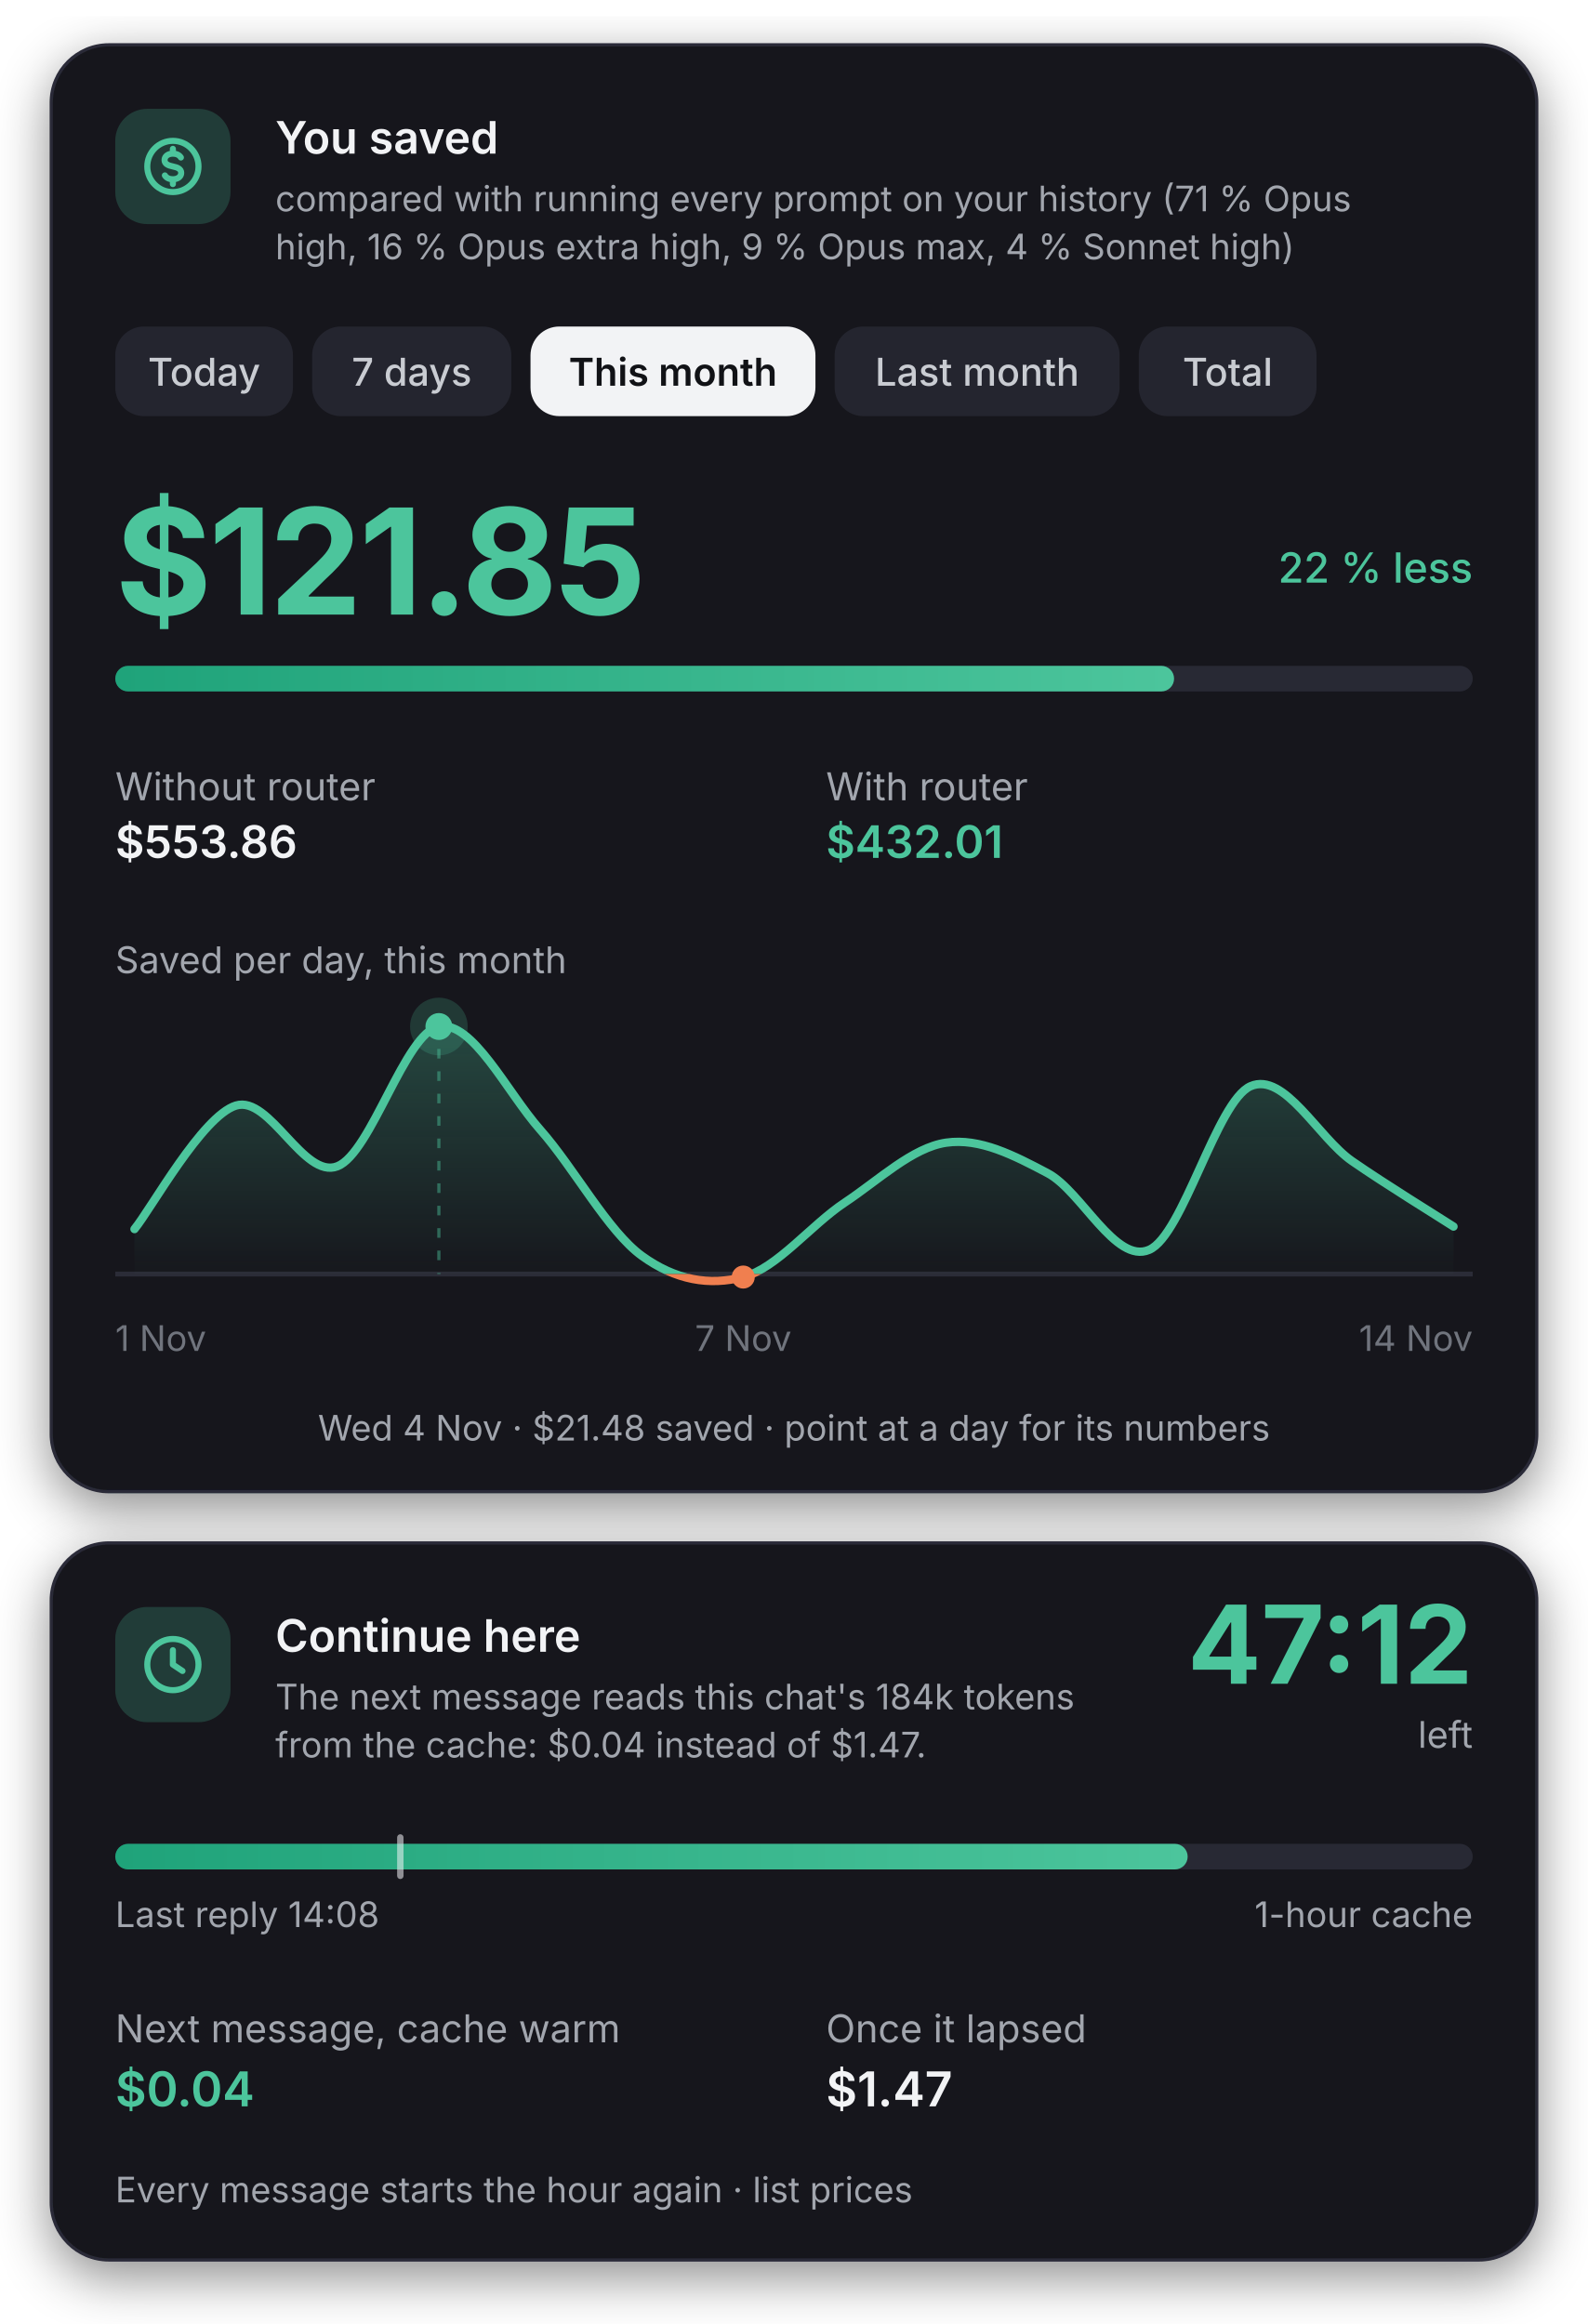
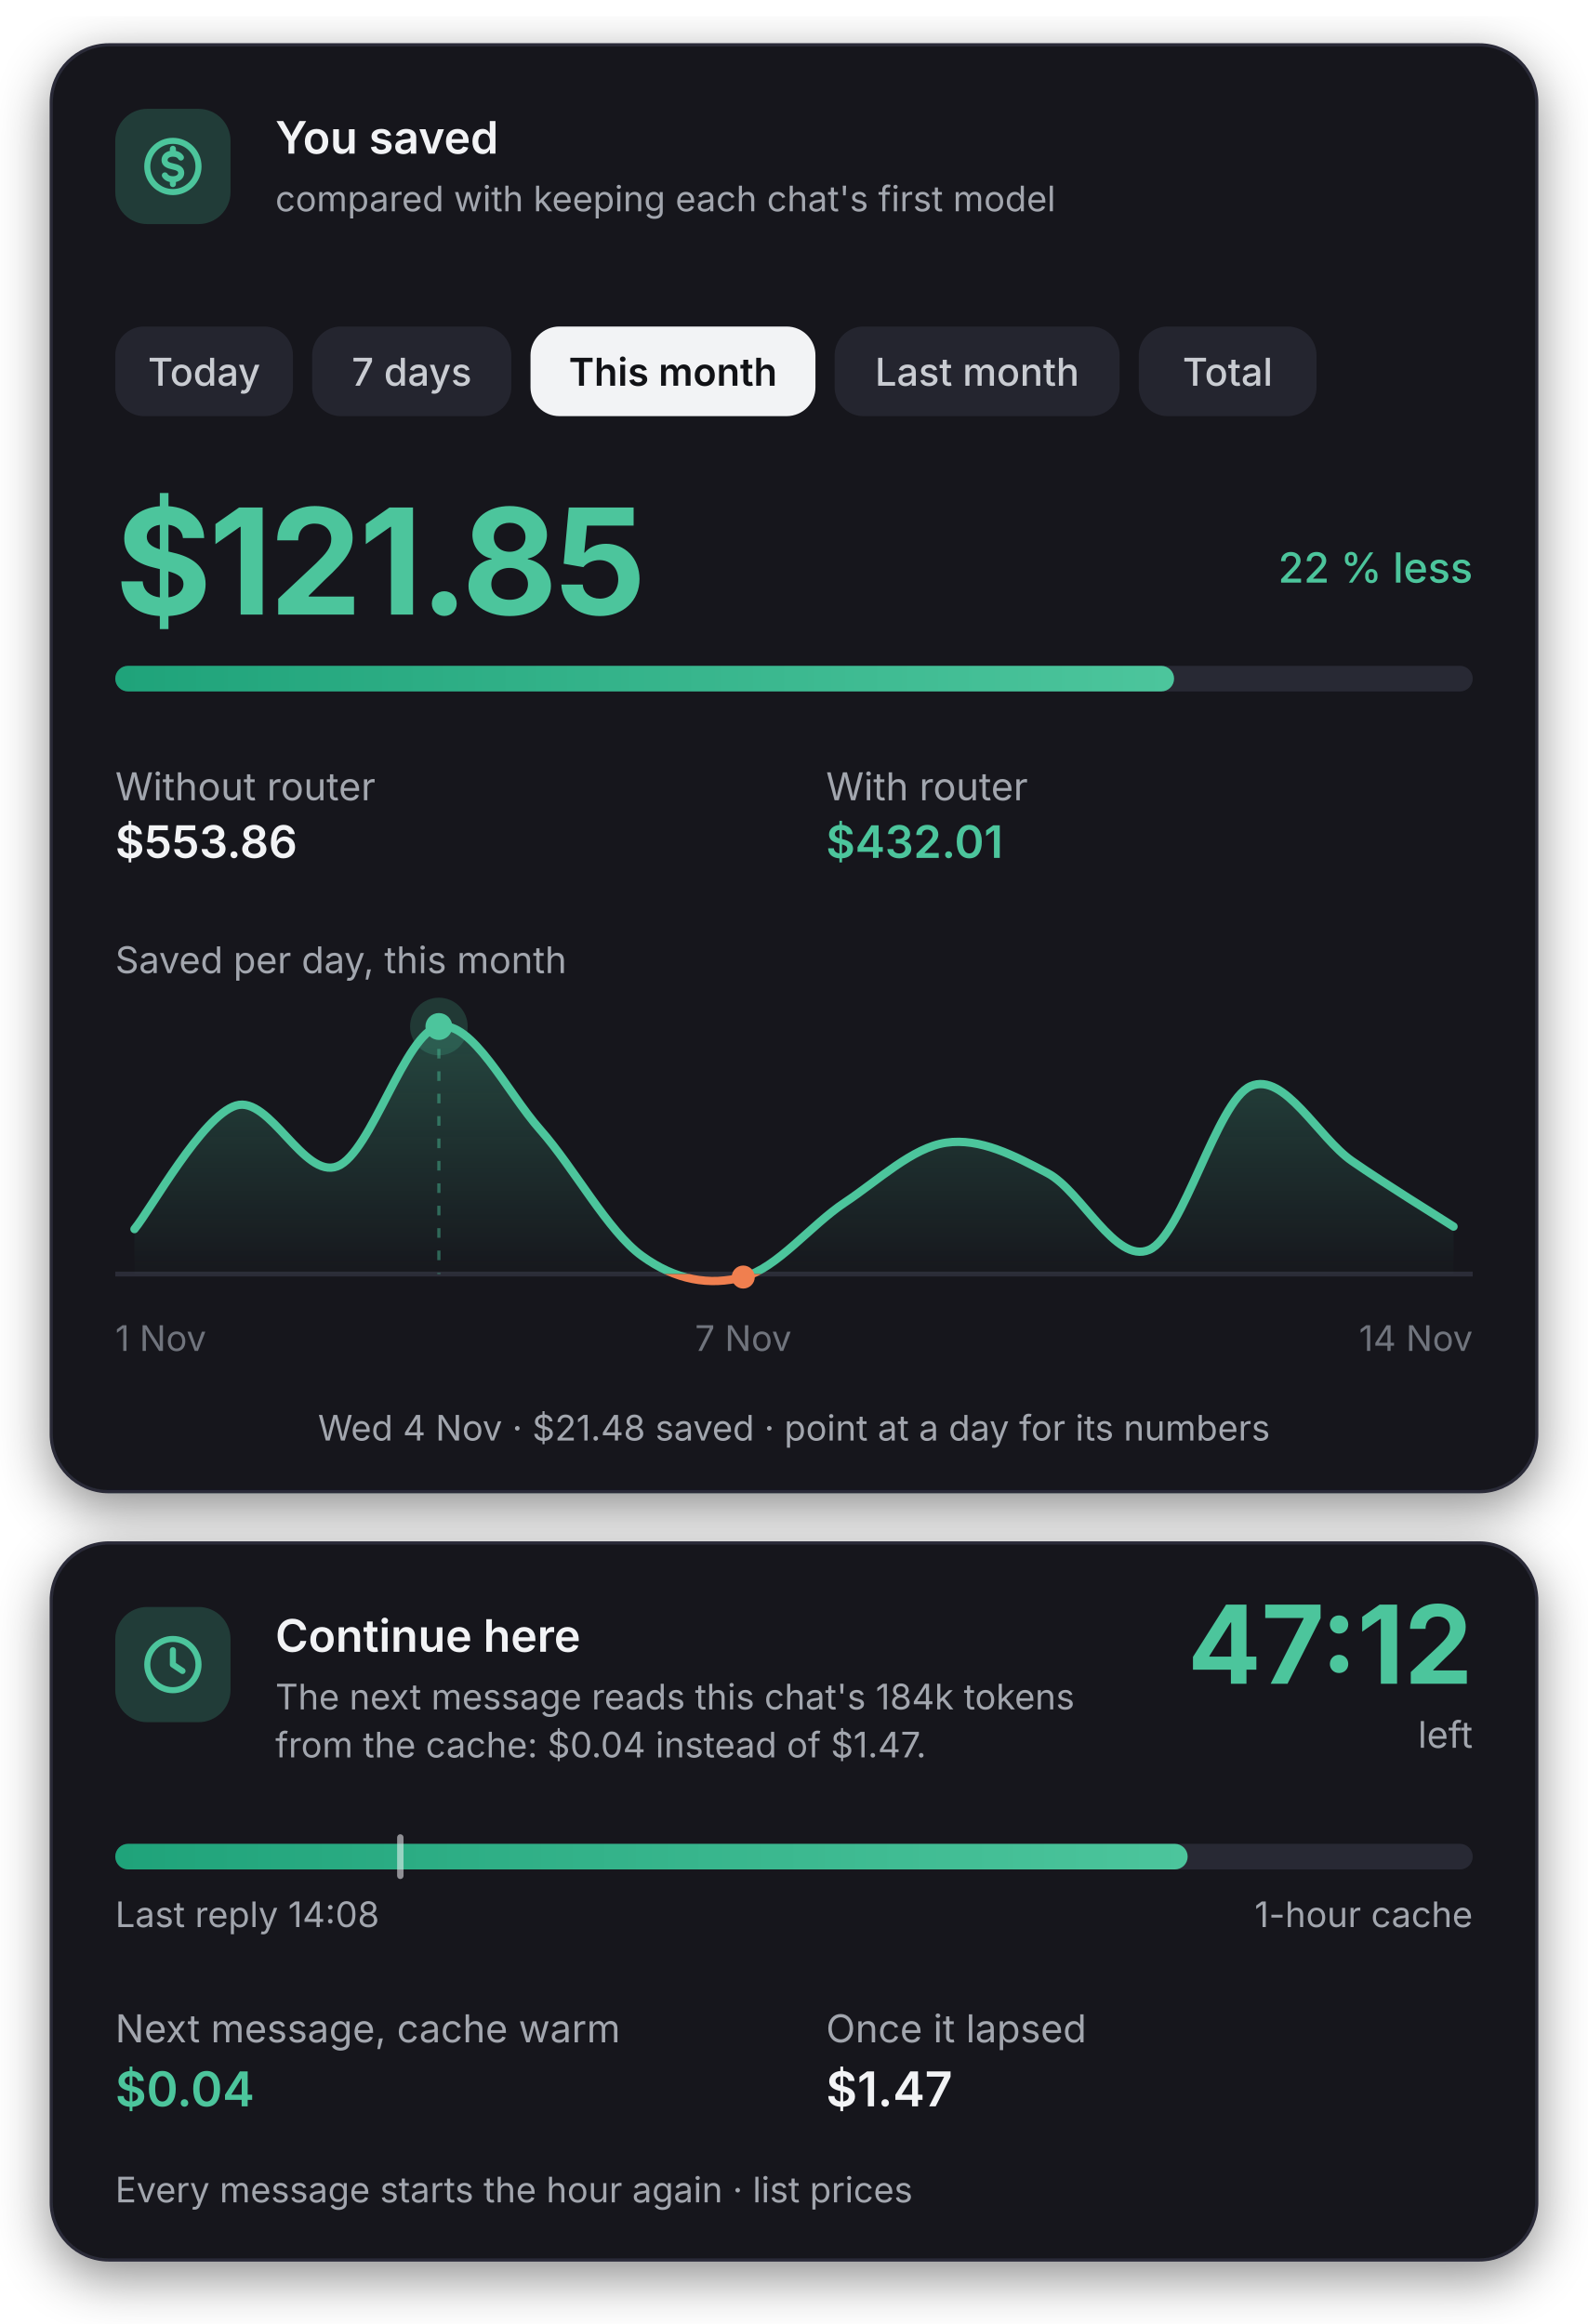
<svg xmlns="http://www.w3.org/2000/svg" width="496" height="726" viewBox="0 0 496 726" font-family="-apple-system,BlinkMacSystemFont,system-ui,sans-serif">
  <defs>
    <filter id="sh" x="-10%" y="-12%" width="120%" height="140%">
      <feDropShadow dx="0" dy="5" stdDeviation="8" flood-color="#000000" flood-opacity="0.45" />
    </filter>
    <filter id="glow" x="-50%" y="-50%" width="200%" height="200%">
      <feGaussianBlur stdDeviation="40" />
    </filter>
    <linearGradient id="calm" x1="0" x2="1">
      <stop offset="0" stop-color="#1fa37a" />
      <stop offset="1" stop-color="#4cc59c" />
    </linearGradient>
    <linearGradient id="near" x1="0" x2="1">
      <stop offset="0" stop-color="#d98a1c" />
      <stop offset="1" stop-color="#f0b545" />
    </linearGradient>
    <linearGradient id="over" x1="0" x2="1">
      <stop offset="0" stop-color="#e0483f" />
      <stop offset="1" stop-color="#f07f4f" />
    </linearGradient>
    <linearGradient id="area" x1="0" y1="0" x2="0" y2="1">
      <stop offset="0" stop-color="#4cc59c" stop-opacity=".28" />
      <stop offset="1" stop-color="#4cc59c" stop-opacity="0" />
    </linearGradient>
    <linearGradient id="bg" x1="0" y1="0" x2="1" y2="1">
      <stop offset="0" stop-color="#121219" />
      <stop offset="1" stop-color="#1b1830" />
    </linearGradient>
  </defs>
  <g transform="translate(8 6)">
    <rect x="8" y="8" width="464" height="452" rx="18" fill="#17181f" stroke="#2b2c37" filter="url(#sh)" />
    <g transform="translate(28 28)">
      <rect width="36" height="36" rx="10" fill="#4cc59c" fill-opacity="0.22" />
      <g transform="translate(6 6) scale(1)" fill="none" stroke="#4cc59c" stroke-width="1.9" stroke-linecap="round" stroke-linejoin="round">
        <circle cx="12" cy="12" r="8" />
        <path d="M14.5 9.2c-.5-.8-1.4-1.2-2.5-1.2-1.5 0-2.6.8-2.6 2s1.1 1.7 2.6 2 2.6.8 2.6 2-1.1 2-2.6 2c-1.1 0-2-.4-2.5-1.2M12 6.5V8M12 16v1.5" />
      </g>
    </g>
    <text x="78" y="42" font-size="14" font-weight="600" fill="#f2f3f5">You saved</text>
-     <text x="78" y="60" font-size="11" fill="#a2a6ae">compared with running every prompt on your history (71 % Opus</text>
-     <text x="78" y="75" font-size="11" fill="#a2a6ae">high, 16 % Opus extra high, 9 % Opus max, 4 % Sonnet high)</text>
+     <text x="78" y="60" font-size="11" fill="#a2a6ae">compared with keeping each chat's first model</text>
    <rect x="28" y="96" width="55.5" height="28" rx="9" fill="#24252f" />
    <text x="55.75" y="114.5" font-size="12" font-weight="500" fill="#c9ccd2" text-anchor="middle">Today</text>
    <rect x="89.5" y="96" width="62.2" height="28" rx="9" fill="#24252f" />
    <text x="120.6" y="114.5" font-size="12" font-weight="500" fill="#c9ccd2" text-anchor="middle">7 days</text>
    <rect x="157.7" y="96" width="89" height="28" rx="9" fill="#f2f3f5" />
    <text x="202.2" y="114.5" font-size="12" font-weight="600" fill="#111216" text-anchor="middle">This month</text>
    <rect x="252.7" y="96" width="89" height="28" rx="9" fill="#24252f" />
    <text x="297.2" y="114.5" font-size="12" font-weight="500" fill="#c9ccd2" text-anchor="middle">Last month</text>
    <rect x="347.7" y="96" width="55.5" height="28" rx="9" fill="#24252f" />
    <text x="375.45" y="114.5" font-size="12" font-weight="500" fill="#c9ccd2" text-anchor="middle">Total</text>
    <text x="28" y="186" font-size="46" font-weight="700" fill="#4cc59c" letter-spacing="-.02em">$121.85</text>
    <text x="452" y="176" font-size="13" font-weight="500" fill="#4cc59c" text-anchor="end">22 % less</text>
    <rect x="28" y="202" width="424" height="8" rx="4" fill="#282934" />
    <rect x="28" y="202" width="330.72" height="8" rx="4" fill="url(#calm)" />
    <text x="28" y="244" font-size="12" fill="#a2a6ae">Without router</text>
    <text x="28" y="262" font-size="14" font-weight="600" fill="#f2f3f5">$553.86</text>
    <text x="250" y="244" font-size="12" fill="#a2a6ae">With router</text>
    <text x="250" y="262" font-size="14" font-weight="600" fill="#4cc59c">$432.01</text>
    <text x="28" y="298" font-size="11.5" fill="#a2a6ae">Saved per day, this month</text>
    <defs>
      <clipPath id="sca">
        <rect x="0" y="0" width="2000" height="392" />
      </clipPath>
      <clipPath id="scb">
        <rect x="0" y="392" width="2000" height="200" />
      </clipPath>
    </defs>
    <line x1="28" x2="452" y1="392" y2="392" stroke="#2b2c37" stroke-width="1.5" />
    <path d="M34,377.96 C39.28,371.53 55.13,342.64 65.69,339.37 C76.26,336.1 86.82,362.46 97.38,358.34 C107.95,354.22 118.51,316.57 129.08,314.67 C139.64,312.78 150.21,335.02 160.77,346.96 C171.33,358.9 181.9,378.65 192.46,386.31 C203.03,393.97 213.59,395.71 224.15,392.94 C234.72,390.16 245.28,376.68 255.85,369.68 C266.41,362.68 276.97,352.49 287.54,350.96 C298.1,349.43 308.67,354.92 319.23,360.5 C329.79,366.08 340.36,388.97 350.92,384.44 C361.49,379.91 372.05,337.94 382.62,333.32 C393.18,328.7 403.74,349.41 414.31,356.72 C424.87,364.03 440.72,373.76 446,377.17 L446,392 L34,392 Z" fill="url(#area)" clip-path="url(#sca)" />
    <path d="M34,377.96 C39.28,371.53 55.13,342.64 65.69,339.37 C76.26,336.1 86.82,362.46 97.38,358.34 C107.95,354.22 118.51,316.57 129.08,314.67 C139.64,312.78 150.21,335.02 160.77,346.96 C171.33,358.9 181.9,378.65 192.46,386.31 C203.03,393.97 213.59,395.71 224.15,392.94 C234.72,390.16 245.28,376.68 255.85,369.68 C266.41,362.68 276.97,352.49 287.54,350.96 C298.1,349.43 308.67,354.92 319.23,360.5 C329.79,366.08 340.36,388.97 350.92,384.44 C361.49,379.91 372.05,337.94 382.62,333.32 C393.18,328.7 403.74,349.41 414.31,356.72 C424.87,364.03 440.72,373.76 446,377.17" fill="none" stroke="#4cc59c" stroke-width="2.6" stroke-linecap="round" clip-path="url(#sca)" />
    <path d="M34,377.96 C39.28,371.53 55.13,342.64 65.69,339.37 C76.26,336.1 86.82,362.46 97.38,358.34 C107.95,354.22 118.51,316.57 129.08,314.67 C139.64,312.78 150.21,335.02 160.77,346.96 C171.33,358.9 181.9,378.65 192.46,386.31 C203.03,393.97 213.59,395.71 224.15,392.94 C234.72,390.16 245.28,376.68 255.85,369.68 C266.41,362.68 276.97,352.49 287.54,350.96 C298.1,349.43 308.67,354.92 319.23,360.5 C329.79,366.08 340.36,388.97 350.92,384.44 C361.49,379.91 372.05,337.94 382.62,333.32 C393.18,328.7 403.74,349.41 414.31,356.72 C424.87,364.03 440.72,373.76 446,377.17" fill="none" stroke="#f07f4f" stroke-width="2.6" stroke-linecap="round" clip-path="url(#scb)" />
    <line x1="129.08" x2="129.08" y1="314.67" y2="392" stroke="#4cc59c" stroke-opacity=".45" stroke-dasharray="3 4" />
    <circle cx="129.08" cy="314.67" r="9" fill="#4cc59c" fill-opacity=".2" />
    <circle cx="129.08" cy="314.67" r="4.2" fill="#4cc59c" />
    <circle cx="224.15" cy="392.94" r="3.6" fill="#f07f4f" />
    <text x="28" y="416" font-size="11" fill="#70747d" text-anchor="start">1 Nov</text>
    <text x="224.15" y="416" font-size="11" fill="#70747d" text-anchor="middle">7 Nov</text>
    <text x="452" y="416" font-size="11" fill="#70747d" text-anchor="end">14 Nov</text>
    <text x="240" y="444" font-size="11" fill="#a2a6ae" text-anchor="middle">Wed 4 Nov  ·  $21.48 saved  ·  point at a day for its numbers</text>
    <rect x="8" y="476" width="464" height="224" rx="18" fill="#17181f" stroke="#2b2c37" filter="url(#sh)" />
    <g transform="translate(28 496)">
      <rect width="36" height="36" rx="10" fill="#4cc59c" fill-opacity="0.22" />
      <g transform="translate(6 6) scale(1)" fill="none" stroke="#4cc59c" stroke-width="1.9" stroke-linecap="round" stroke-linejoin="round">
        <circle cx="12" cy="12" r="8" />
        <path d="M12 7.5V12l3 2" />
      </g>
    </g>
    <text x="78" y="510" font-size="14" font-weight="600" fill="#f2f3f5">Continue here</text>
    <text x="78" y="528" font-size="11" fill="#a2a6ae">The next message reads this chat's 184k tokens</text>
    <text x="78" y="543" font-size="11" fill="#a2a6ae">from the cache: $0.04 instead of $1.47.</text>
    <text x="452" y="520" font-size="34" font-weight="700" fill="#4cc59c" text-anchor="end">47:12</text>
    <text x="452" y="540" font-size="11.5" fill="#a2a6ae" text-anchor="end">left</text>
    <rect x="28" y="570" width="424" height="8" rx="4" fill="#282934" />
    <rect x="28" y="570" width="334.96" height="8" rx="4" fill="url(#calm)" />
    <rect x="116.04" y="567" width="2" height="14" rx="1" fill="#f2f3f5" opacity=".55" />
    <text x="28" y="596" font-size="11" fill="#a2a6ae">Last reply 14:08</text>
    <text x="452" y="596" font-size="11" fill="#a2a6ae" text-anchor="end">1-hour cache</text>
    <text x="28" y="632" font-size="12" fill="#a2a6ae">Next message, cache warm</text>
    <text x="28" y="652" font-size="15" font-weight="600" fill="#4cc59c">$0.04</text>
    <text x="250" y="632" font-size="12" fill="#a2a6ae">Once it lapsed</text>
    <text x="250" y="652" font-size="15" font-weight="600" fill="#f2f3f5">$1.47</text>
    <text x="28" y="682" font-size="11" fill="#a2a6ae">Every message starts the hour again · list prices</text>
  </g>
</svg>
